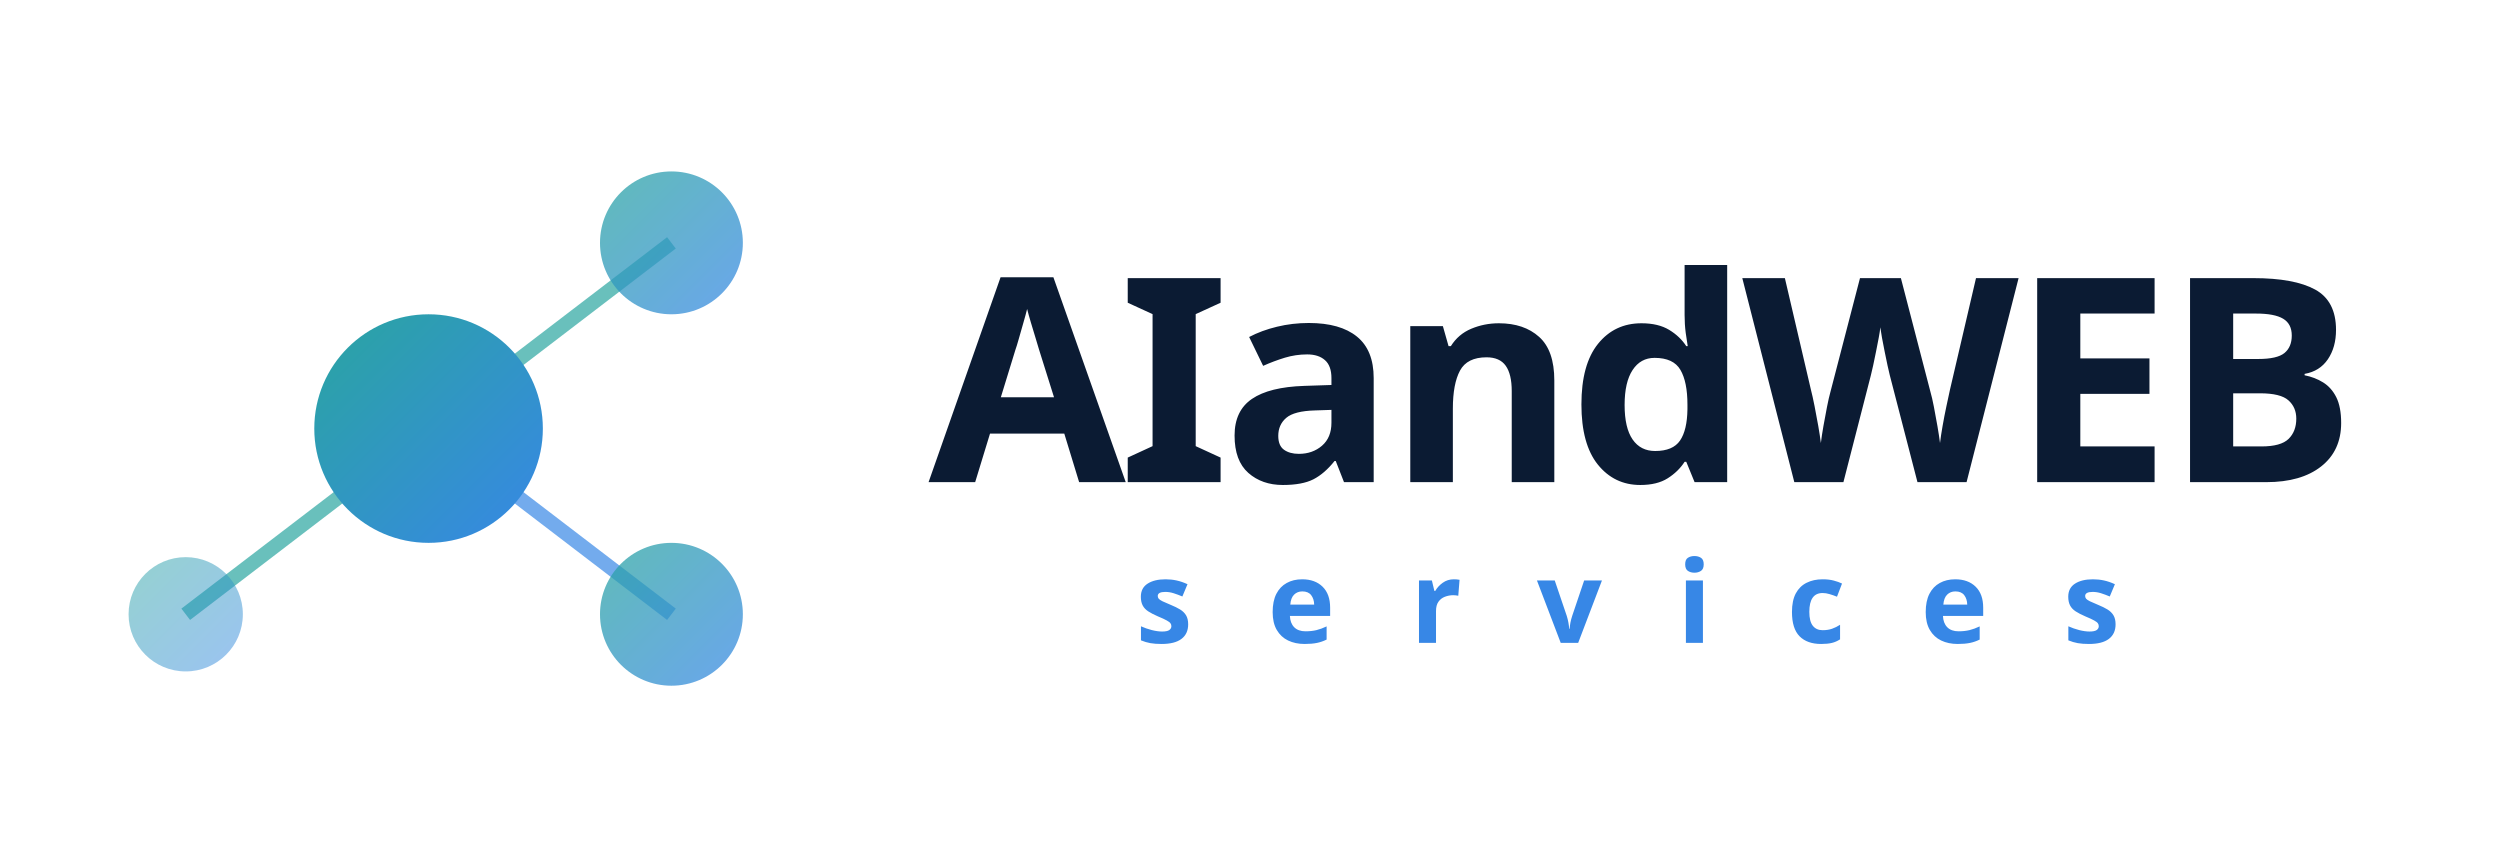
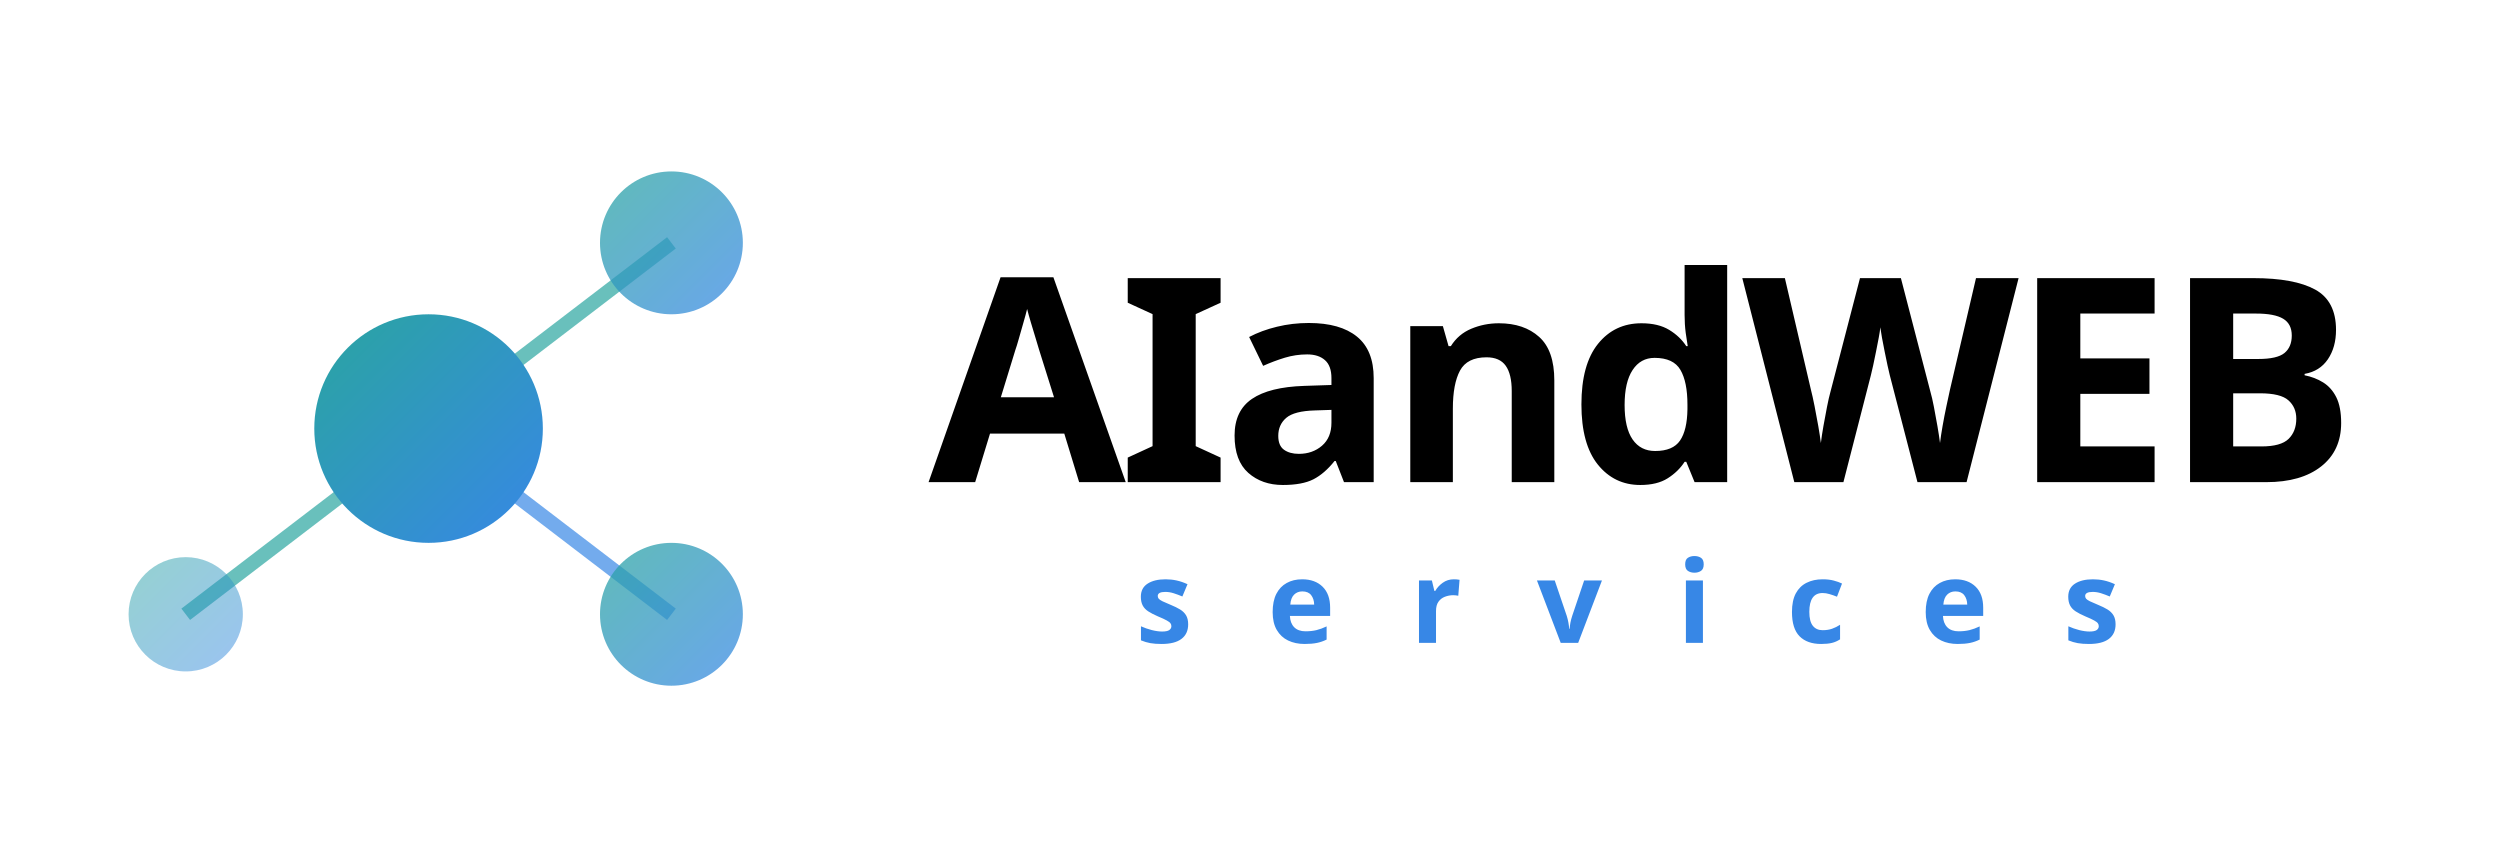
<svg xmlns="http://www.w3.org/2000/svg" width="700" height="240" viewBox="0 0 700 240" role="img">
  <defs>
    <linearGradient id="g" x1="0%" y1="0%" x2="100%" y2="100%">
      <stop offset="0%" stop-color="#2AA5A0" />
      <stop offset="100%" stop-color="#3787E6" />
    </linearGradient>
  </defs>
  <line x1="120" y1="120" x2="188" y2="68" stroke="#2AA5A0" stroke-width="4" opacity="0.7" />
  <line x1="120" y1="120" x2="188" y2="172" stroke="#3787E6" stroke-width="4" opacity="0.7" />
  <line x1="120" y1="120" x2="52" y2="172" stroke="#2AA5A0" stroke-width="4" opacity="0.7" />
  <circle cx="120" cy="120" r="32" fill="url(#g)" />
  <circle cx="188" cy="68" r="20" fill="url(#g)" opacity="0.75" />
  <circle cx="188" cy="172" r="20" fill="url(#g)" opacity="0.75" />
  <circle cx="52" cy="172" r="16" fill="url(#g)" opacity="0.5" />
-   <text x="260" y="135" font-family="'Plus Jakarta Sans',system-ui,sans-serif" font-size="80" font-weight="800" fill="#0B1B33" letter-spacing="-2">AIandWEB</text>
+   <text x="260" y="135" font-family="'Plus Jakarta Sans',system-ui,sans-serif" font-size="80" font-weight="800" fill="#000000" letter-spacing="-2">AIandWEB</text>
  <text x="318" y="180" font-family="'Plus Jakarta Sans',system-ui,sans-serif" font-size="32" font-weight="600" letter-spacing="21" fill="#3787E6">services</text>
</svg>
